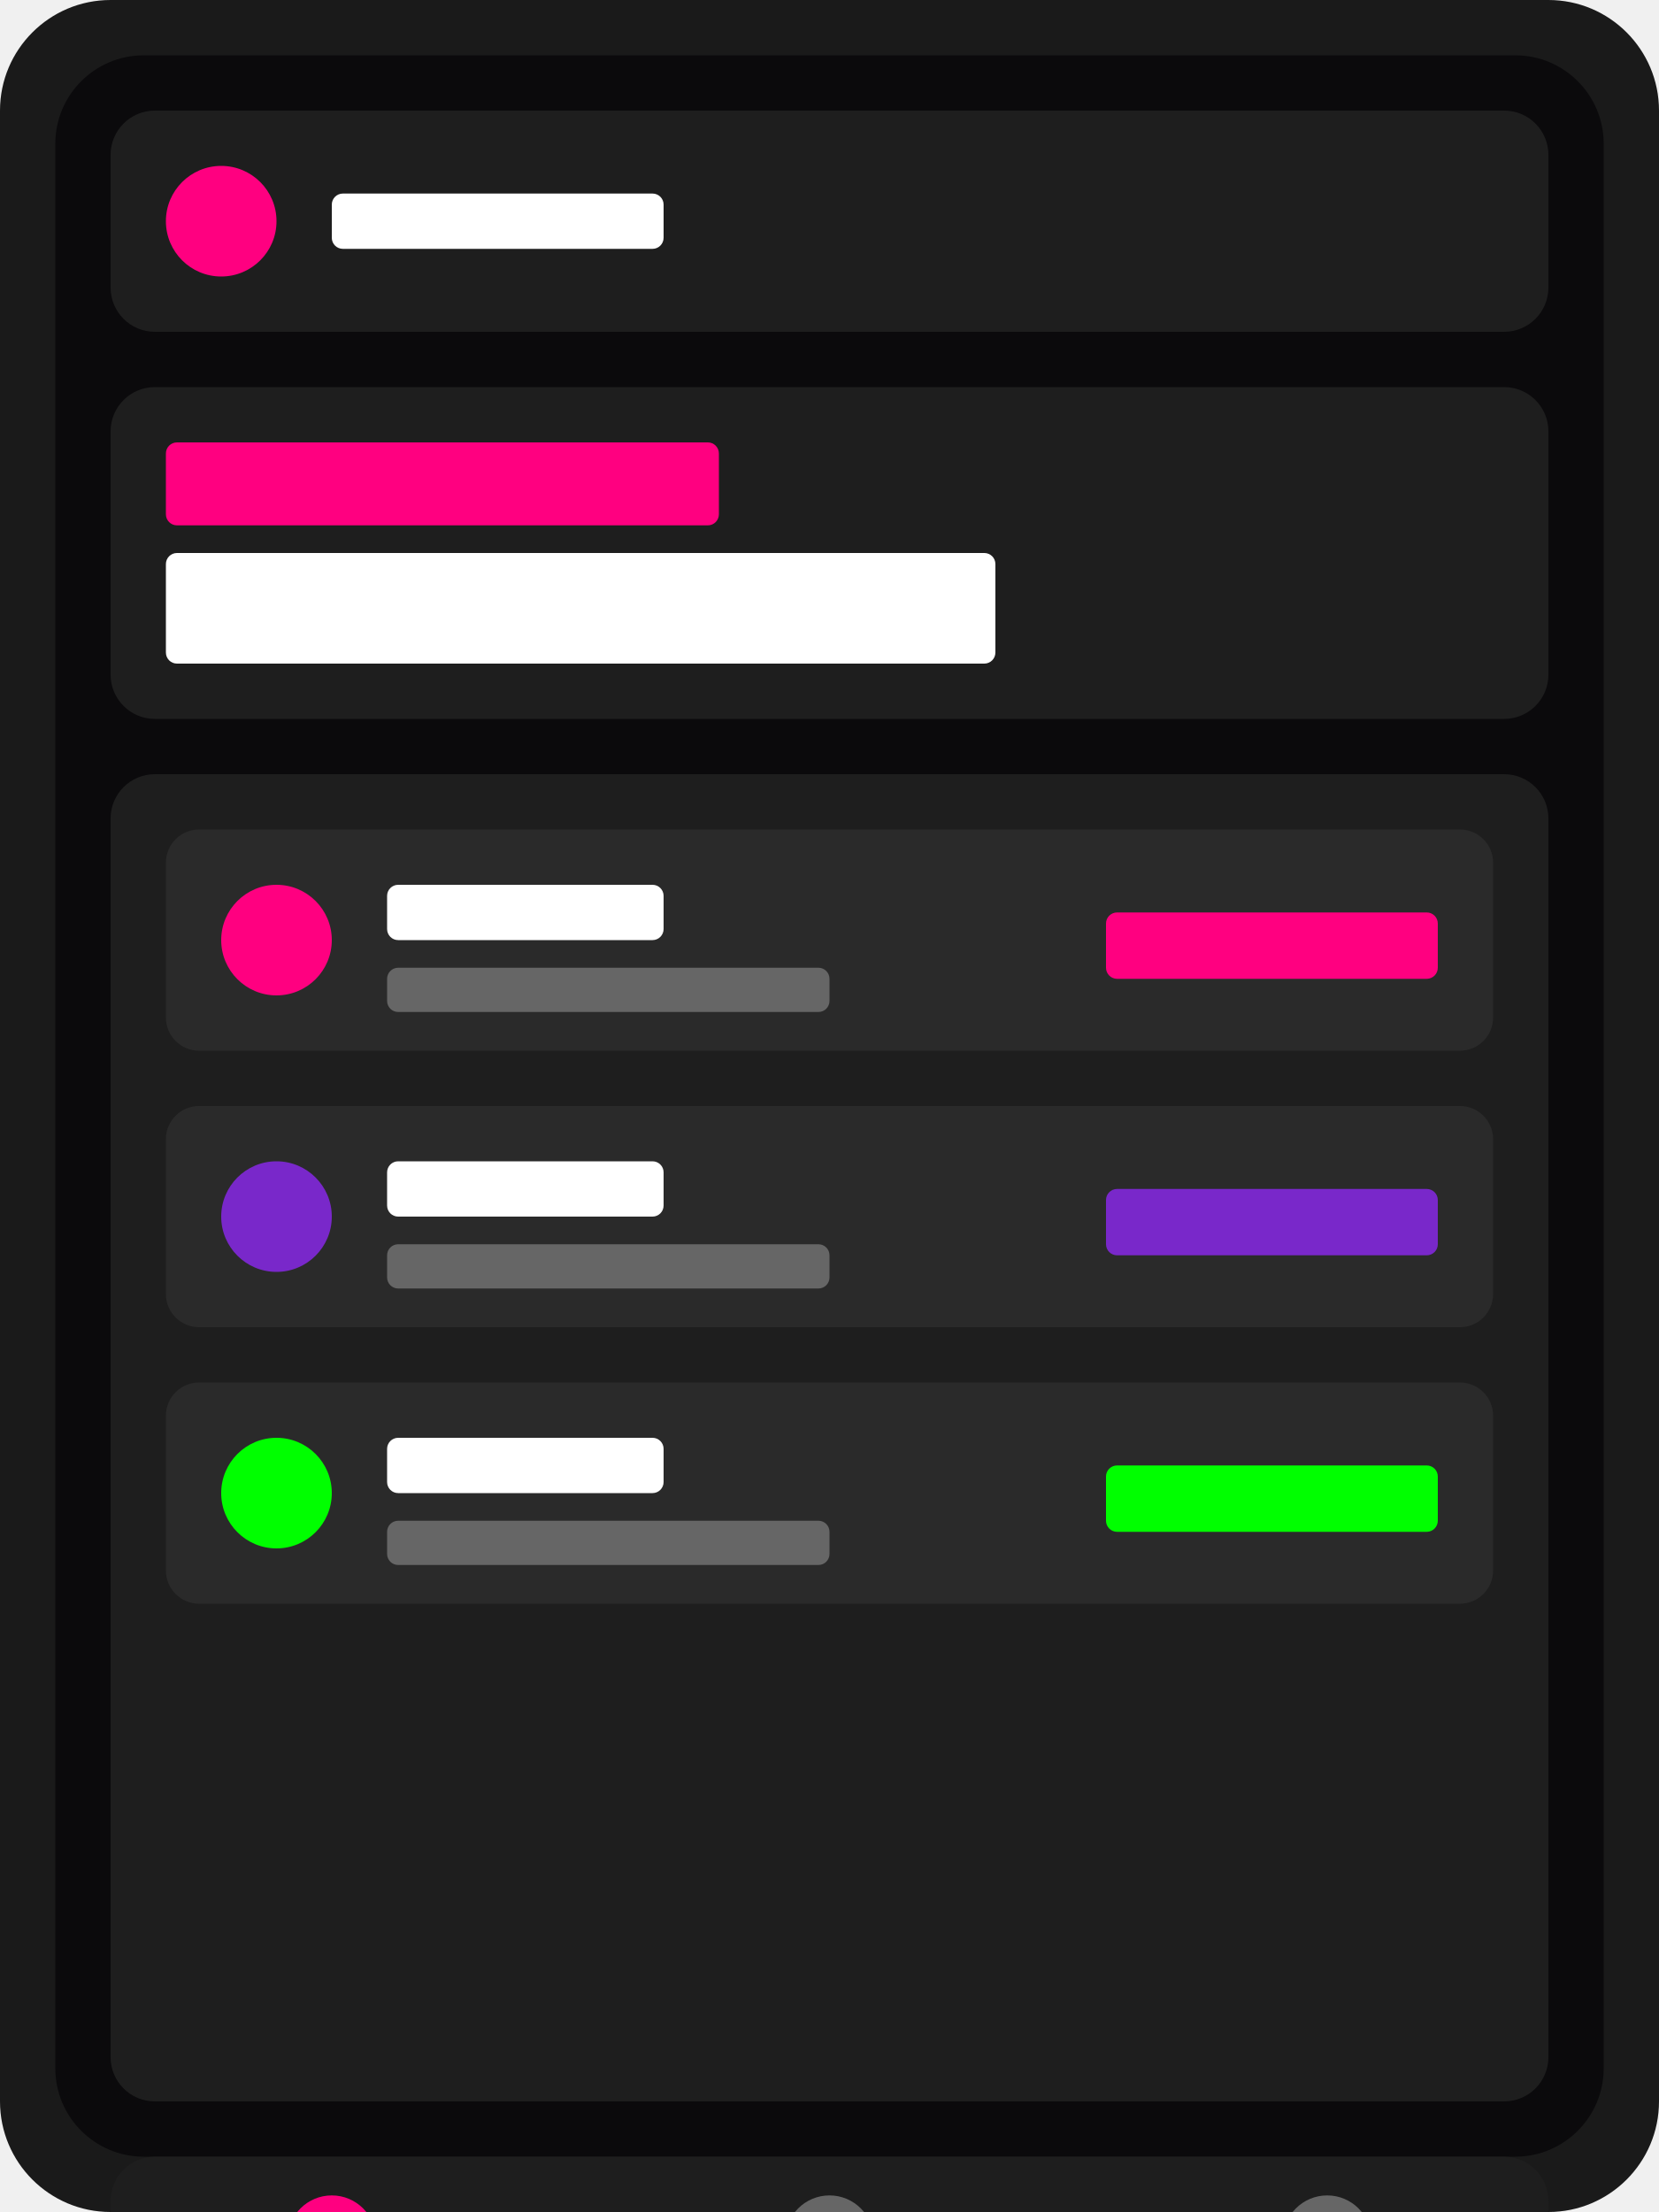
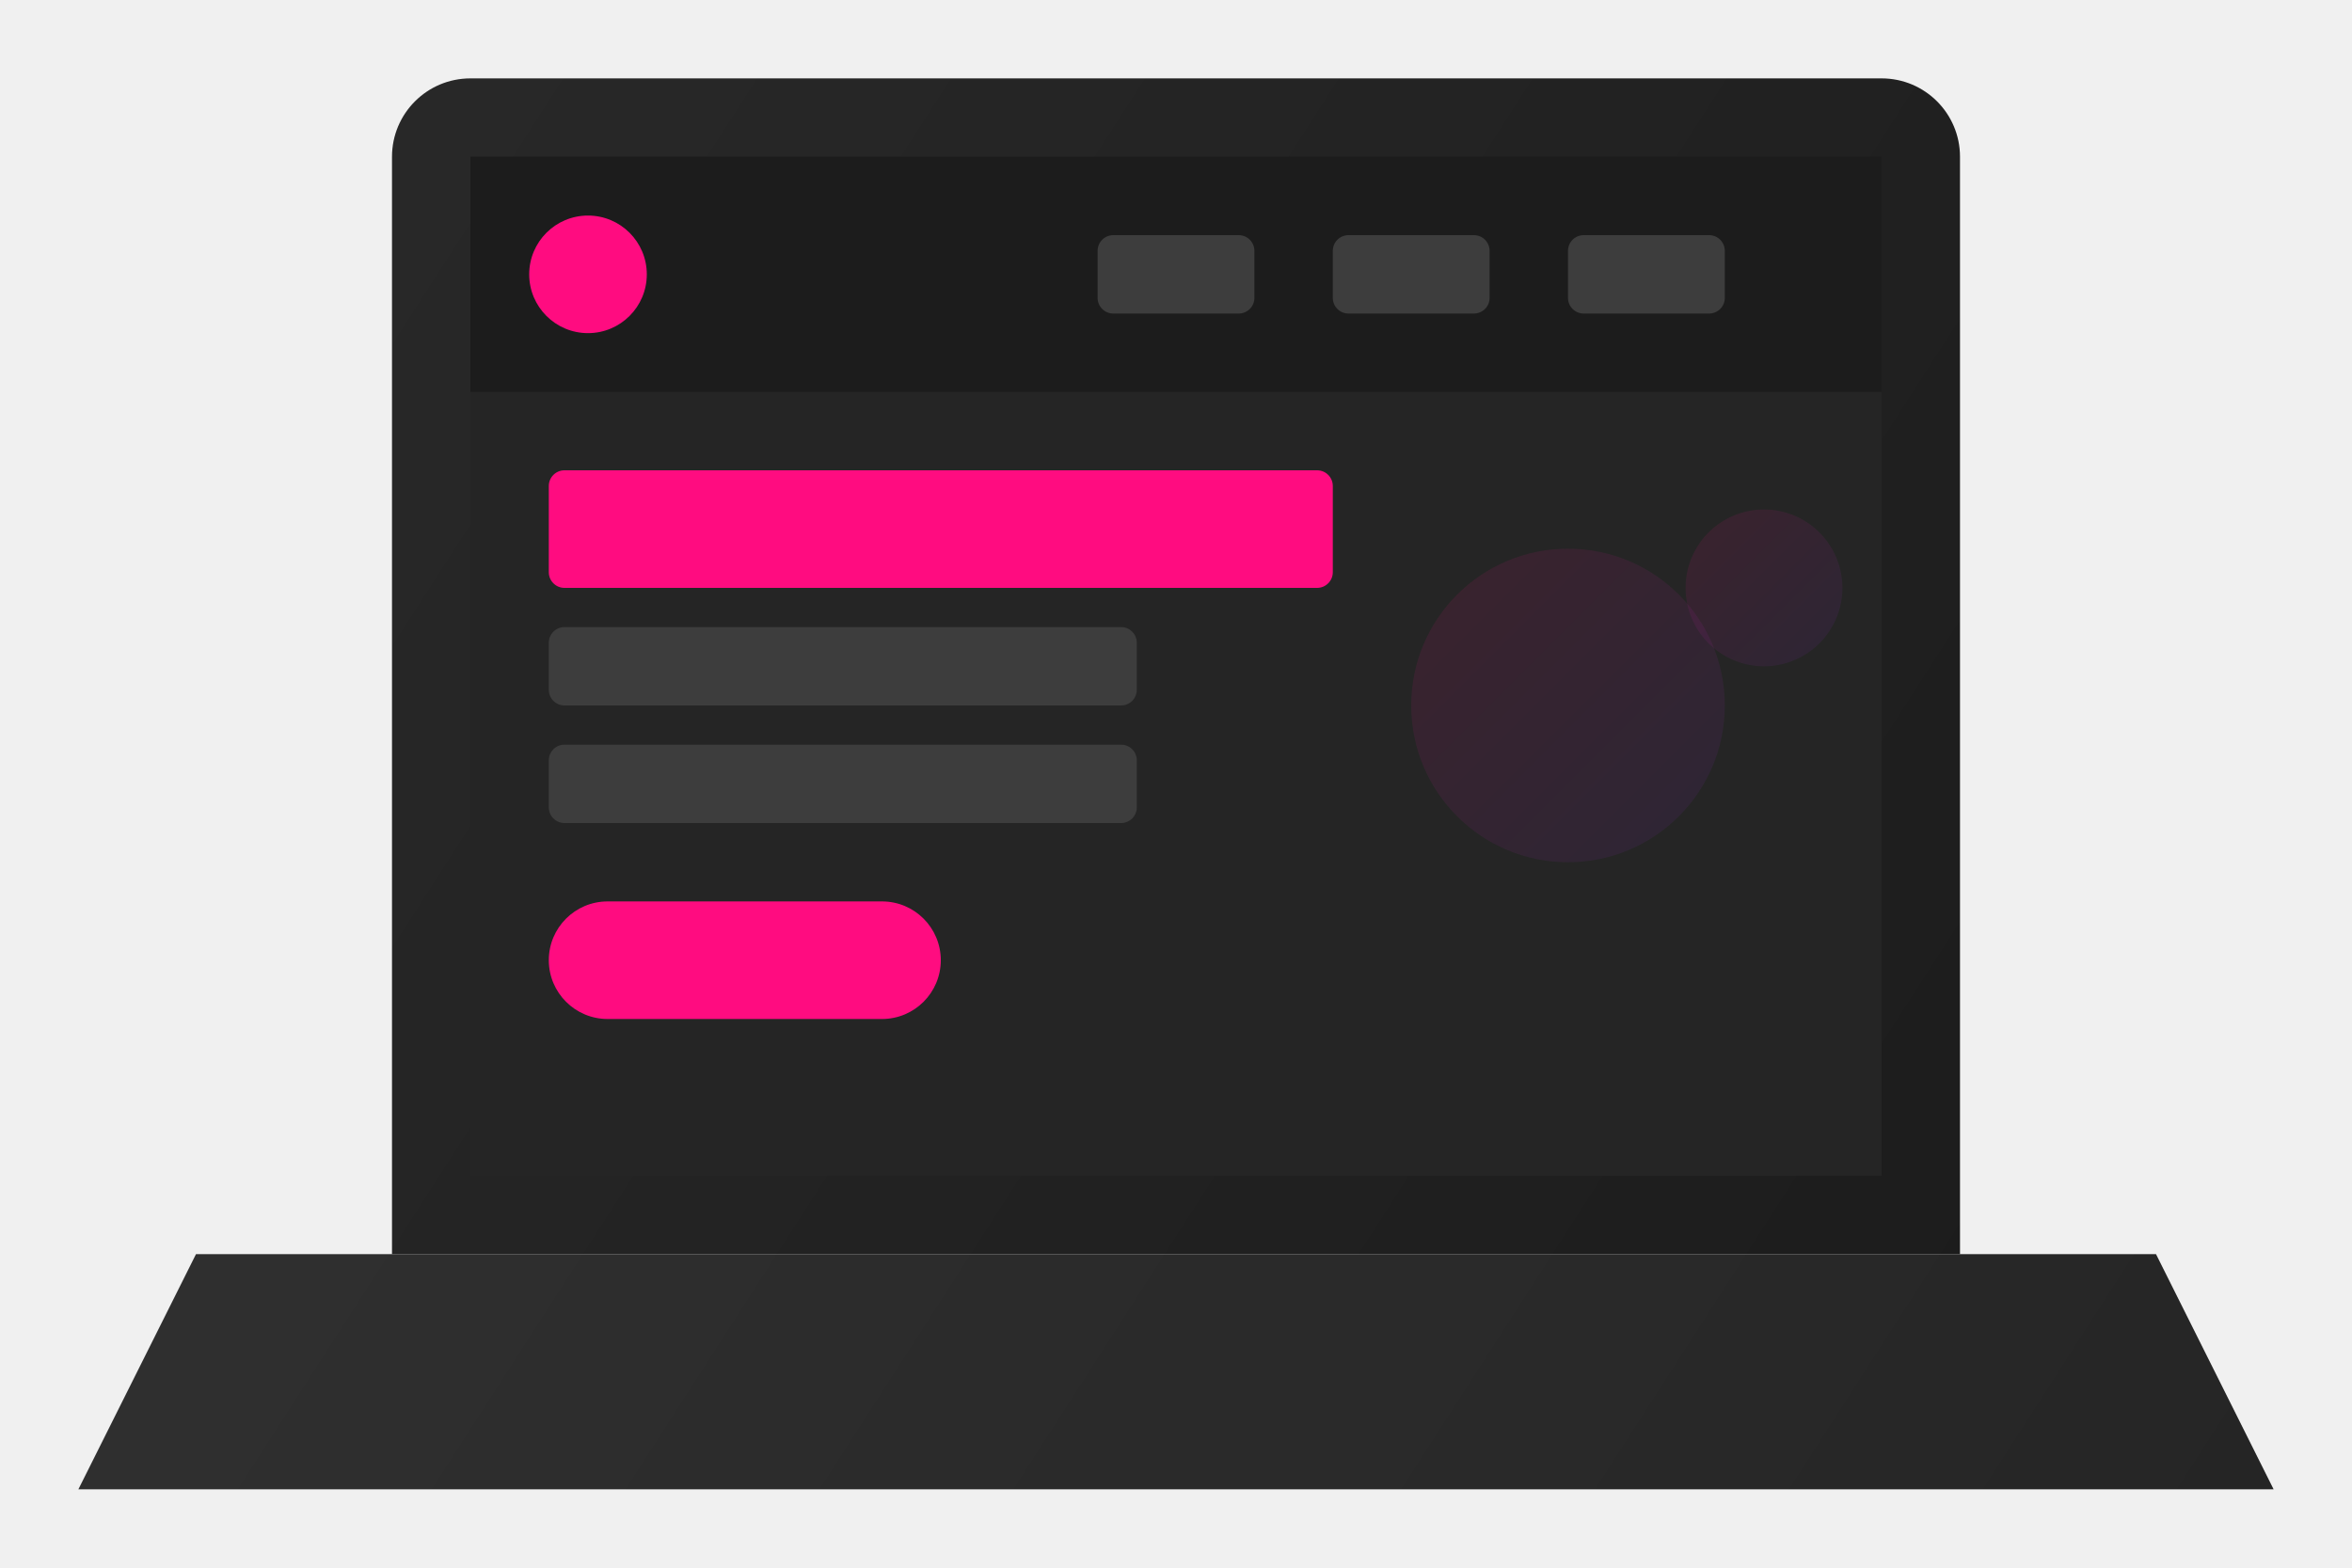
- <svg xmlns="http://www.w3.org/2000/svg" width="600" height="800" viewBox="0 0 600 800" fill="none">
-   <rect width="600" height="800" rx="40" fill="#1A1A1A" />
-   <rect x="20" y="20" width="560" height="760" rx="32" fill="#0B0A0C" />
-   <rect x="40" y="40" width="520" height="80" rx="16" fill="#1E1E1E" />
-   <circle cx="80" cy="80" r="20" fill="#FF0080" />
-   <rect x="120" y="70" width="120" height="20" rx="4" fill="#FFFFFF" />
-   <rect x="40" y="140" width="520" height="120" rx="16" fill="#1E1E1E" />
-   <rect x="60" y="160" width="200" height="30" rx="4" fill="#FF0080" />
-   <rect x="60" y="200" width="300" height="40" rx="4" fill="#FFFFFF" />
-   <rect x="40" y="280" width="520" height="480" rx="16" fill="#1E1E1E" />
-   <rect x="60" y="300" width="480" height="80" rx="12" fill="#2A2A2A" />
-   <circle cx="100" cy="340" r="20" fill="#FF0080" />
-   <rect x="140" y="320" width="100" height="20" rx="4" fill="#FFFFFF" />
-   <rect x="140" y="350" width="160" height="16" rx="4" fill="#666666" />
-   <rect x="400" y="330" width="120" height="24" rx="4" fill="#FF0080" />
-   <rect x="60" y="400" width="480" height="80" rx="12" fill="#2A2A2A" />
-   <circle cx="100" cy="440" r="20" fill="#7928CA" />
-   <rect x="140" y="420" width="100" height="20" rx="4" fill="#FFFFFF" />
-   <rect x="140" y="450" width="160" height="16" rx="4" fill="#666666" />
-   <rect x="400" y="430" width="120" height="24" rx="4" fill="#7928CA" />
-   <rect x="60" y="500" width="480" height="80" rx="12" fill="#2A2A2A" />
-   <circle cx="100" cy="540" r="20" fill="#00FF00" />
-   <rect x="140" y="520" width="100" height="20" rx="4" fill="#FFFFFF" />
-   <rect x="140" y="550" width="160" height="16" rx="4" fill="#666666" />
-   <rect x="400" y="530" width="120" height="24" rx="4" fill="#00FF00" />
-   <rect x="40" y="780" width="520" height="60" rx="16" fill="#1E1E1E" />
-   <circle cx="120" cy="810" r="16" fill="#FF0080" />
-   <circle cx="300" cy="810" r="16" fill="#666666" />
-   <circle cx="480" cy="810" r="16" fill="#666666" />
+ <svg xmlns="http://www.w3.org/2000/svg" width="600" height="400" viewBox="0 0 600 400" fill="none">
+   <path d="M50 320H550L580 380H20L50 320Z" fill="url(#laptop-gradient)" />
+   <path d="M100 40C100 28.954 108.954 20 120 20H480C491.046 20 500 28.954 500 40V320H100V40Z" fill="url(#laptop-gradient)" />
+   <rect x="120" y="40" width="360" height="260" fill="#1A1A1A" />
+   <rect x="120" y="40" width="360" height="60" fill="#111111" />
+   <circle cx="150" cy="70" r="15" fill="#FF007A" />
+   <rect x="280" y="60" width="40" height="20" rx="4" fill="#333333" />
+   <rect x="340" y="60" width="40" height="20" rx="4" fill="#333333" />
+   <rect x="400" y="60" width="40" height="20" rx="4" fill="#333333" />
+   <rect x="140" y="120" width="200" height="30" rx="4" fill="#FF007A" />
+   <rect x="140" y="160" width="150" height="20" rx="4" fill="#333333" />
+   <rect x="140" y="190" width="150" height="20" rx="4" fill="#333333" />
+   <rect x="140" y="230" width="100" height="30" rx="15" fill="#FF007A" />
+   <circle cx="400" cy="180" r="40" fill="url(#circle-gradient)" fill-opacity="0.1" />
+   <circle cx="450" cy="150" r="20" fill="url(#circle-gradient)" fill-opacity="0.1" />
+   <defs>
+     <linearGradient id="laptop-gradient" x1="20" y1="20" x2="580" y2="380" gradientUnits="userSpaceOnUse">
+       <stop offset="0%" stop-color="#2A2A2A" />
+       <stop offset="100%" stop-color="#1A1A1A" />
+     </linearGradient>
+     <linearGradient id="circle-gradient" x1="0%" y1="0%" x2="100%" y2="100%">
+       <stop offset="0%" stop-color="#FF007A" />
+       <stop offset="100%" stop-color="#7928CA" />
+     </linearGradient>
+   </defs>
+   <rect x="120" y="40" width="360" height="260" fill="white" fill-opacity="0.05" />
+   <path d="M50 320H550L580 380H20L50 320Z" fill="white" fill-opacity="0.05" />
</svg>
